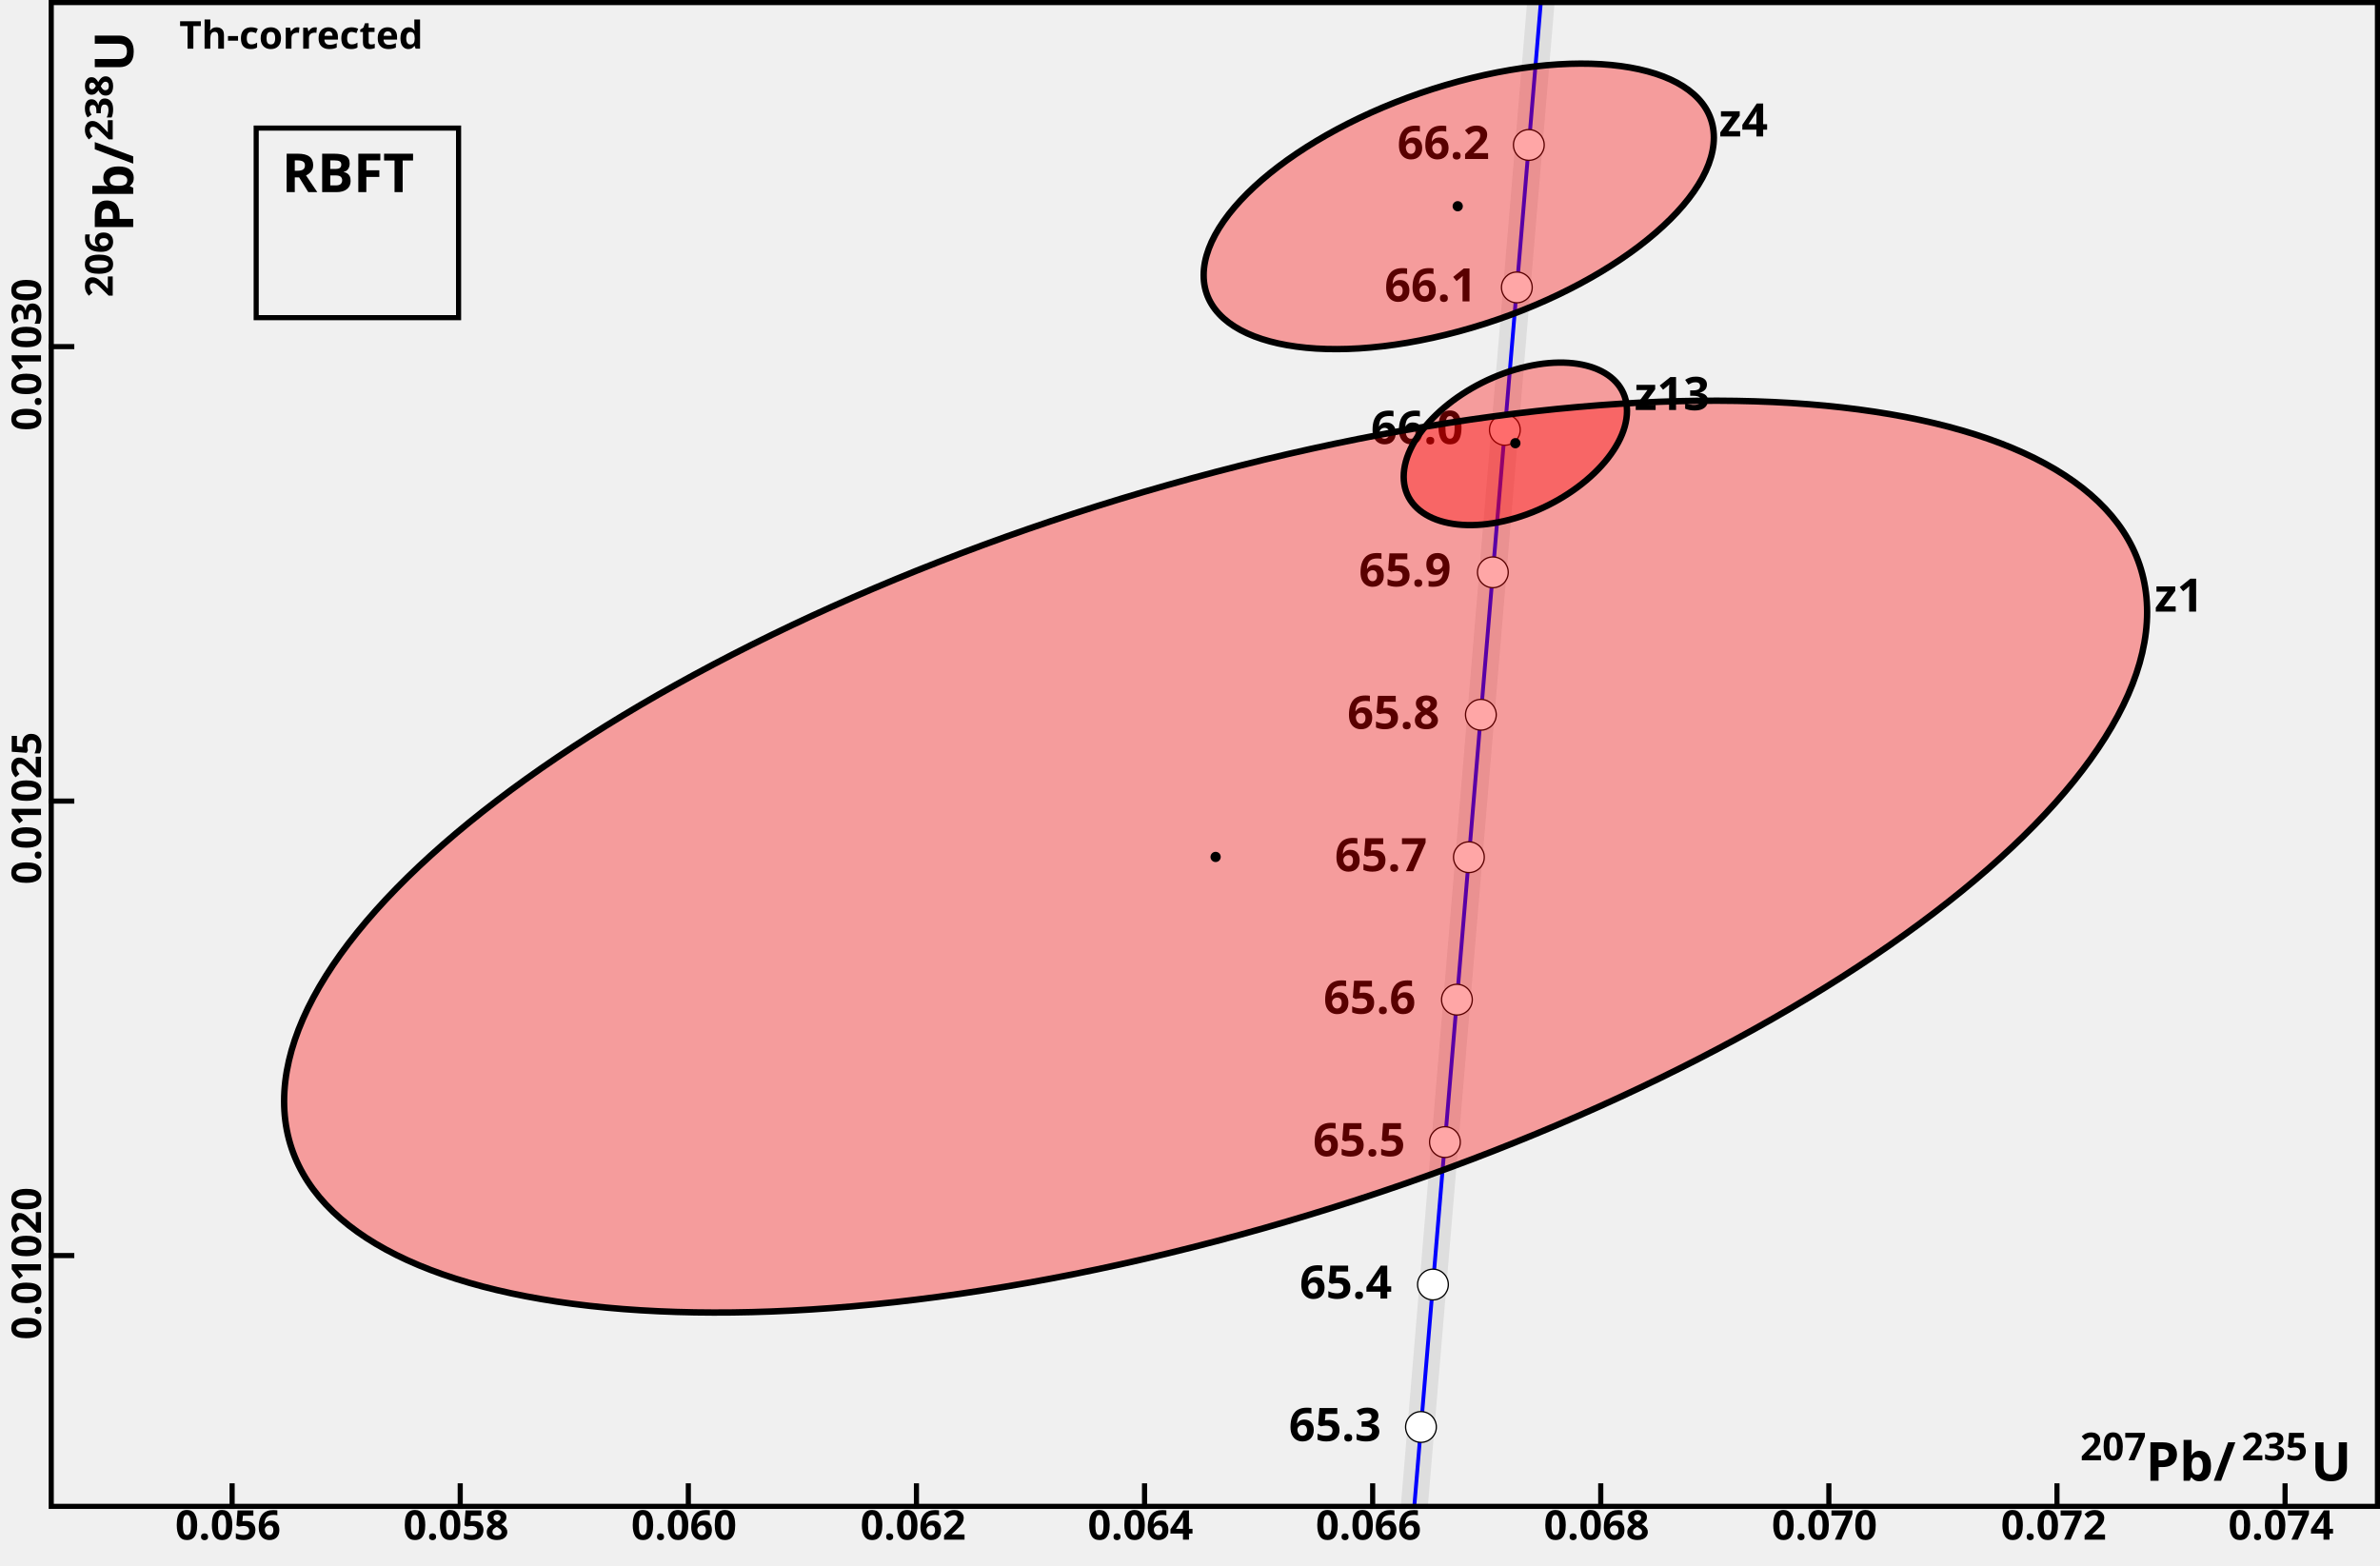
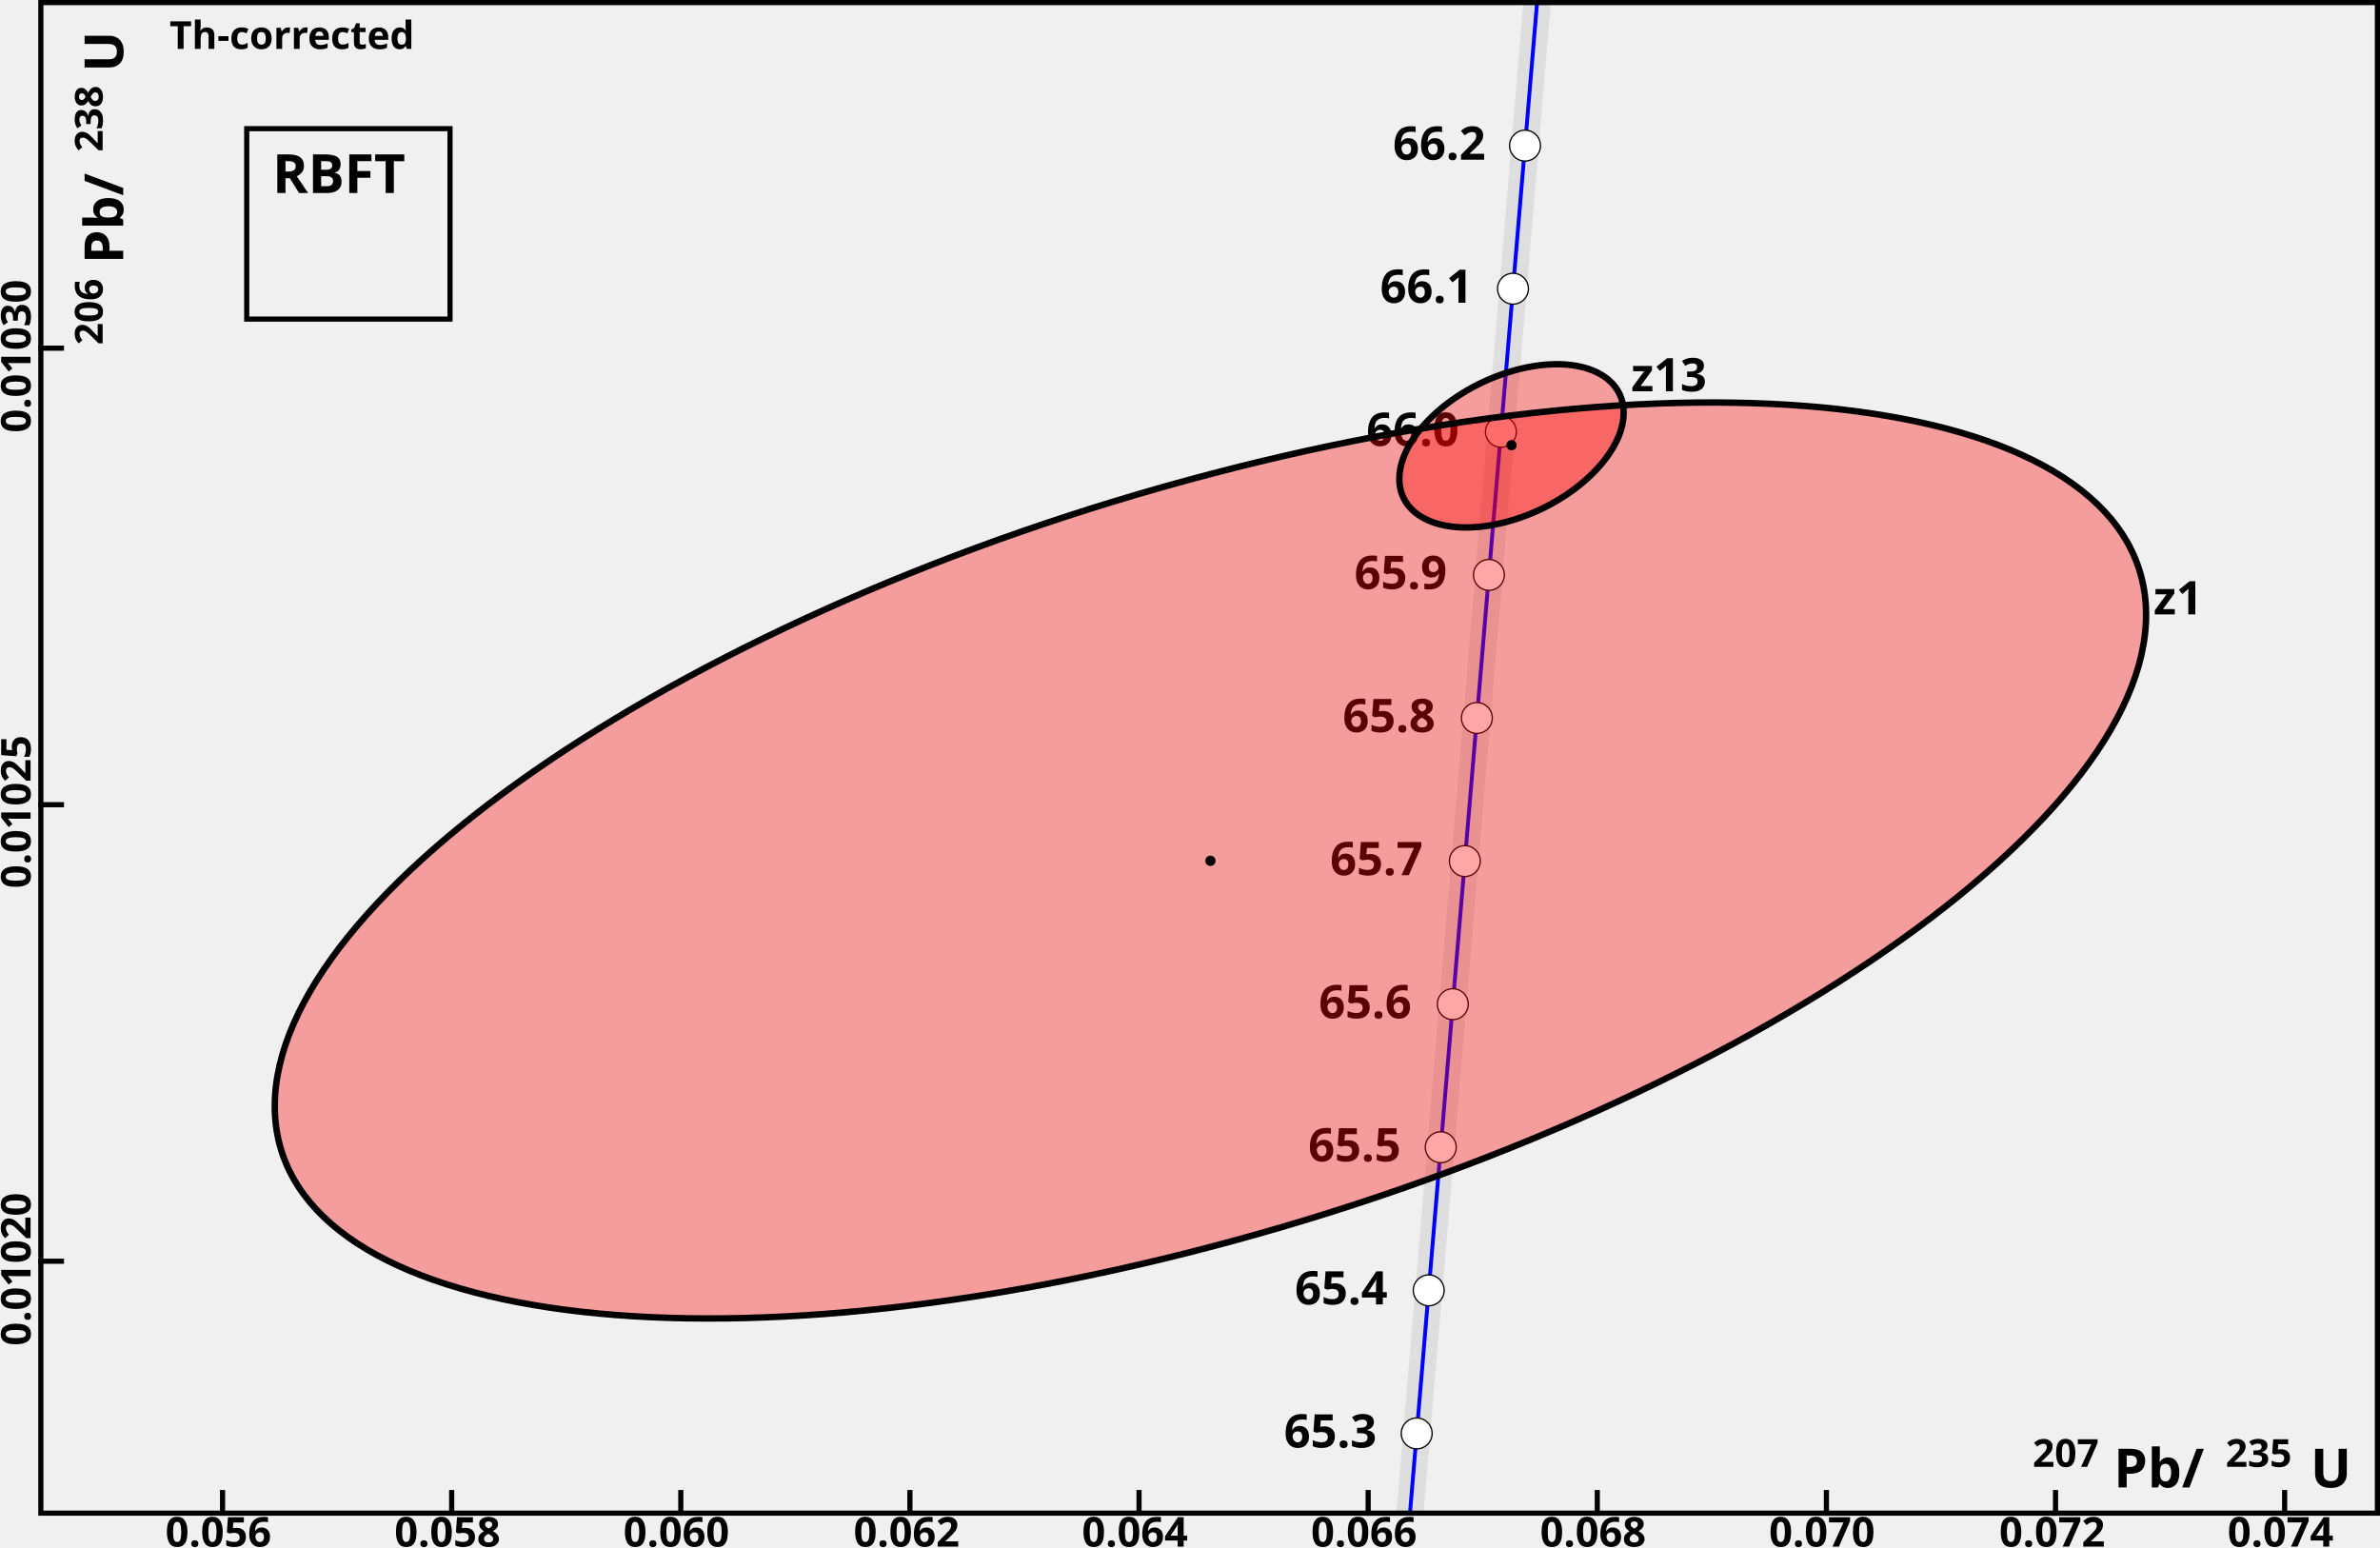
- <svg xmlns="http://www.w3.org/2000/svg" style="fill-opacity:1; color-rendering:auto; color-interpolation:auto; text-rendering:auto; stroke:black; stroke-linecap:square; stroke-miterlimit:10; shape-rendering:auto; stroke-opacity:1; fill:black; stroke-dasharray:none; font-weight:normal; stroke-width:1; font-family:'Dialog'; font-style:normal; stroke-linejoin:miter; font-size:12px; stroke-dashoffset:0; image-rendering:auto;">
+ <svg xmlns="http://www.w3.org/2000/svg" style="font-style:normal;font-weight:normal;font-size:12px;font-family:Dialog;color-interpolation:auto;fill:#000000;fill-opacity:1;stroke:#000000;stroke-width:1;stroke-linecap:square;stroke-linejoin:miter;stroke-miterlimit:10;stroke-dasharray:none;stroke-dashoffset:0;stroke-opacity:1;color-rendering:auto;image-rendering:auto;shape-rendering:auto;text-rendering:auto" version="1.1" id="svg57" width="924.875" height="601.266">
  <defs id="genericDefs" />
-   <g>
+   <g id="g57" transform="translate(-4.124996)">
    <defs id="defs1">
      <clipPath clipPathUnits="userSpaceOnUse" id="clipPath1">
-         <path d="M20 1 L929 1 L929 588 L20 588 L20 1 Z" />
+         <path d="M 20,1 H 929 V 588 H 20 Z" id="path1" />
      </clipPath>
      <clipPath clipPathUnits="userSpaceOnUse" id="clipPath2">
-         <path d="M0 0 L929 0 L929 603 L0 603 L0 0 Z" />
+         <path d="M 0,0 H 929 V 603 H 0 Z" id="path2" />
      </clipPath>
      <clipPath clipPathUnits="userSpaceOnUse" id="clipPath3">
-         <path d="M538.945 506.945 L538.945 1435.945 L-64.055 1435.945 L-64.055 506.945 L538.945 506.945 Z" />
+         <path d="m 538.945,506.945 v 929 h -603 v -929 z" id="path3" />
      </clipPath>
      <clipPath clipPathUnits="userSpaceOnUse" id="clipPath4">
-         <path d="M361.196 329.196 L361.196 1258.196 L-241.804 1258.196 L-241.804 329.196 L361.196 329.196 Z" />
+         <path d="m 361.196,329.196 v 929 h -603 v -929 z" id="path4" />
      </clipPath>
      <clipPath clipPathUnits="userSpaceOnUse" id="clipPath5">
-         <path d="M184.141 152.141 L184.141 1081.141 L-418.859 1081.141 L-418.859 152.141 L184.141 152.141 Z" />
+         <path d="m 184.141,152.141 v 929 H -418.859 V 152.141 Z" id="path5" />
      </clipPath>
      <clipPath clipPathUnits="userSpaceOnUse" id="clipPath6">
-         <path d="M0 0 L0 929 L-603 929 L-603 0 L0 0 Z" />
+         <path d="M 0,0 V 929 H -603 V 0 Z" id="path6" />
      </clipPath>
    </defs>
-     <g style="font-size:14px; fill:rgb(222,222,222); text-rendering:optimizeLegibility; image-rendering:optimizeQuality; color-rendering:optimizeQuality; font-family:monospace; stroke:rgb(222,222,222); color-interpolation:linearRGB; font-weight:bold;">
-       <path d="M552.051 588 L545.767 600.069 C545.767 600.069 546.538 590.882 547.309 581.696 L547.309 581.696 C547.309 581.696 548.081 572.509 548.852 563.322 L548.852 563.322 C548.852 563.322 549.623 554.135 550.394 544.949 L550.394 544.949 C550.394 544.949 551.165 535.762 551.936 526.575 L551.936 526.575 C551.936 526.575 552.707 517.388 553.479 508.201 L553.479 508.201 C553.479 508.201 554.25 499.014 555.021 489.827 L555.021 489.827 C555.021 489.827 555.792 480.64 556.564 471.454 L556.564 471.454 C556.564 471.454 557.335 462.266 558.106 453.079 L558.106 453.079 C558.106 453.079 558.878 443.892 559.649 434.705 L559.649 434.705 C559.649 434.705 560.42 425.518 561.192 416.331 L561.192 416.331 C561.192 416.331 561.963 407.144 562.734 397.957 L562.734 397.957 C562.734 397.957 563.506 388.77 564.277 379.582 L564.277 379.582 C564.277 379.582 565.048 370.395 565.82 361.208 L565.82 361.208 C565.82 361.208 566.591 352.021 567.363 342.833 L567.363 342.833 C567.363 342.833 568.134 333.646 568.905 324.459 L568.905 324.459 C568.905 324.459 569.677 315.271 570.448 306.084 L570.448 306.084 C570.448 306.084 571.22 296.896 571.991 287.709 L571.991 287.709 C571.991 287.709 572.763 278.522 573.534 269.334 L573.534 269.334 C573.534 269.334 574.306 260.147 575.078 250.959 L575.078 250.959 C575.078 250.959 575.849 241.771 576.621 232.584 L576.621 232.584 C576.621 232.584 577.392 223.396 578.164 214.208 L578.164 214.208 C578.164 214.208 578.936 205.021 579.707 195.833 L579.707 195.833 C579.707 195.833 580.479 186.645 581.25 177.458 L581.25 177.458 C581.25 177.458 582.022 168.27 582.794 159.082 L582.794 159.082 C582.794 159.082 583.566 149.894 584.337 140.707 L584.337 140.707 C584.337 140.707 585.109 131.519 585.881 122.331 L585.881 122.331 C585.881 122.331 586.653 113.143 587.424 103.955 L587.424 103.955 C587.424 103.955 588.196 94.767 588.968 85.579 L588.968 85.579 C588.968 85.579 589.74 76.391 590.511 67.203 L590.511 67.203 C590.511 67.203 591.283 58.015 592.055 48.827 L592.055 48.827 C592.055 48.827 592.827 39.639 593.599 30.451 L593.599 30.451 C593.599 30.451 594.371 21.263 595.143 12.075 L595.143 12.075 C595.143 12.075 595.914 2.886 596.686 -6.302 L596.686 -6.302 L929 1 L601.435 1 L607.728 -9.824 C607.728 -9.824 606.956 -0.667 606.184 8.49 L606.184 8.49 C606.184 8.49 605.412 17.647 604.64 26.804 L604.64 26.804 C604.64 26.804 603.868 35.961 603.096 45.118 L603.096 45.118 C603.096 45.118 602.324 54.275 601.552 63.431 L601.552 63.431 C601.552 63.431 600.78 72.588 600.008 81.745 L600.008 81.745 C600.008 81.745 599.236 90.902 598.464 100.059 L598.464 100.059 C598.464 100.059 597.692 109.216 596.92 118.373 L596.92 118.373 C596.92 118.373 596.148 127.529 595.376 136.686 L595.376 136.686 C595.376 136.686 594.604 145.843 593.832 154.999 L593.832 154.999 C593.832 154.999 593.06 164.156 592.288 173.313 L592.288 173.313 C592.288 173.313 591.516 182.469 590.744 191.626 L590.744 191.626 C590.744 191.626 589.972 200.782 589.201 209.939 L589.201 209.939 C589.201 209.939 588.429 219.095 587.657 228.252 L587.657 228.252 C587.657 228.252 586.885 237.408 586.113 246.565 L586.113 246.565 C586.113 246.565 585.341 255.721 584.57 264.878 L584.57 264.878 C584.57 264.878 583.798 274.034 583.026 283.19 L583.026 283.19 C583.026 283.19 582.254 292.347 581.483 301.503 L581.483 301.503 C581.483 301.503 580.711 310.659 579.939 319.815 L579.939 319.815 C579.939 319.815 579.168 328.972 578.396 338.128 L578.396 338.128 C578.396 338.128 577.624 347.284 576.853 356.44 L576.853 356.44 C576.853 356.44 576.081 365.596 575.309 374.752 L575.309 374.752 C575.309 374.752 574.538 383.909 573.766 393.065 L573.766 393.065 C573.766 393.065 572.995 402.221 572.223 411.377 L572.223 411.377 C572.223 411.377 571.451 420.533 570.68 429.689 L570.68 429.689 C570.68 429.689 569.908 438.845 569.137 448 L569.137 448 C569.137 448 568.365 457.156 567.594 466.312 L567.594 466.312 C567.594 466.312 566.822 475.468 566.051 484.624 L566.051 484.624 C566.051 484.624 565.279 493.78 564.508 502.936 L564.508 502.936 C564.508 502.936 563.736 512.091 562.965 521.247 L562.965 521.247 C562.965 521.247 562.194 530.403 561.422 539.558 L561.422 539.558 C561.422 539.558 560.651 548.714 559.879 557.87 L559.879 557.87 C559.879 557.87 559.108 567.025 558.337 576.181 L558.337 576.181 C558.337 576.181 557.565 585.337 556.794 594.492 L556.794 594.492 L20 588 Z" style="stroke:none; clip-path:url(#clipPath1);" />
-       <path d="M552.051 588 C552.051 588 552.823 578.829 553.594 569.658 C553.594 569.658 554.365 560.486 555.136 551.315 C555.136 551.315 555.908 542.144 556.679 532.973 C556.679 532.973 557.45 523.802 558.221 514.63 C558.221 514.63 558.993 505.459 559.764 496.288 C559.764 496.288 560.535 487.116 561.307 477.945 C561.307 477.945 562.078 468.773 562.85 459.602 C562.85 459.602 563.621 450.43 564.392 441.259 C564.392 441.259 565.164 432.087 565.935 422.916 C565.935 422.916 566.707 413.744 567.478 404.573 C567.478 404.573 568.25 395.401 569.021 386.23 C569.021 386.23 569.793 377.058 570.564 367.886 C570.564 367.886 571.336 358.714 572.107 349.543 C572.107 349.543 572.879 340.371 573.65 331.199 C573.65 331.199 574.422 322.027 575.193 312.856 C575.193 312.856 575.965 303.684 576.737 294.512 C576.737 294.512 577.508 285.34 578.28 276.168 C578.28 276.168 579.052 266.996 579.823 257.824 C579.823 257.824 580.595 248.652 581.367 239.48 C581.367 239.48 582.138 230.308 582.91 221.136 C582.91 221.136 583.682 211.964 584.453 202.792 C584.453 202.792 585.225 193.62 585.997 184.448 C585.997 184.448 586.769 175.276 587.541 166.103 C587.541 166.103 588.312 156.931 589.084 147.759 C589.084 147.759 589.856 138.587 590.628 129.415 C590.628 129.415 591.4 120.242 592.172 111.07 C592.172 111.07 592.943 101.897 593.715 92.725 C593.715 92.725 594.487 83.553 595.259 74.38 C595.259 74.38 596.031 65.208 596.803 56.035 C596.803 56.035 597.575 46.863 598.347 37.69 C598.347 37.69 599.119 28.518 599.891 19.345 C599.891 19.345 600.663 10.173 601.435 1" style="fill:none; stroke-width:1.5; clip-path:url(#clipPath1); stroke:blue;" />
+     <g style="font-weight:bold;font-size:14px;font-family:monospace;color-interpolation:linearRGB;fill:#dedede;stroke:#dedede;color-rendering:optimizeQuality;image-rendering:optimizeQuality;text-rendering:optimizeLegibility" id="g8">
+       <path d="m 552.051,588 -6.284,12.069 c 0,0 0.771,-9.187 1.542,-18.373 v 0 c 0,0 0.771,-9.187 1.542,-18.373 v 0 c 0,0 0.771,-9.187 1.542,-18.374 v 0 c 0,0 0.771,-9.187 1.542,-18.374 v 0 c 0,0 0.771,-9.187 1.542,-18.374 v 0 c 0,0 0.771,-9.187 1.542,-18.374 v 0 c 0,0 0.771,-9.187 1.542,-18.374 v 0 c 0,0 0.771,-9.187 1.543,-18.374 v 0 c 0,0 0.771,-9.187 1.543,-18.374 v 0 c 0,0 0.771,-9.187 1.543,-18.374 v 0 c 0,0 0.771,-9.187 1.543,-18.374 v 0 c 0,0 0.771,-9.187 1.543,-18.374 v 0 c 0,0 0.771,-9.187 1.543,-18.375 v 0 c 0,0 0.771,-9.187 1.543,-18.375 v 0 c 0,0 0.771,-9.187 1.543,-18.375 v 0 c 0,0 0.771,-9.187 1.543,-18.375 v 0 c 0,0 0.771,-9.188 1.543,-18.375 v 0 c 0,0 0.771,-9.188 1.543,-18.375 v 0 c 0,0 0.772,-9.188 1.543,-18.375 v 0 c 0,0 0.772,-9.188 1.543,-18.375 v 0 c 0,0 0.772,-9.188 1.543,-18.375 v 0 c 0,0 0.772,-9.188 1.543,-18.375 v 0 c 0,0 0.772,-9.188 1.543,-18.375 v 0 c 0,0 0.772,-9.188 1.543,-18.376 v 0 c 0,0 0.772,-9.188 1.543,-18.376 v 0 c 0,0 0.772,-9.188 1.544,-18.376 v 0 c 0,0 0.772,-9.188 1.544,-18.376 v 0 c 0,0 0.772,-9.188 1.544,-18.376 v 0 c 0,0 0.772,-9.188 1.544,-18.376 v 0 c 0,0 0.772,-9.188 1.544,-18.376 v 0 c 0,0 0.772,-9.188 1.544,-18.376 v 0 c 0,0 0.772,-9.188 1.544,-18.376 v 0 c 0,0 0.772,-9.188 1.544,-18.376 v 0 L 929,1 H 601.435 l 6.293,-10.824 c 0,0 -0.772,9.157 -1.544,18.314 v 0 c 0,0 -0.772,9.157 -1.544,18.314 v 0 c 0,0 -0.772,9.157 -1.544,18.314 v 0 c 0,0 -0.772,9.157 -1.544,18.314 v 0 c 0,0 -0.772,9.157 -1.544,18.314 v 0 c 0,0 -0.772,9.157 -1.544,18.314 v 0 c 0,0 -0.772,9.157 -1.544,18.314 v 0 c 0,0 -0.772,9.157 -1.544,18.313 v 0 c 0,0 -0.772,9.157 -1.544,18.313 v 0 c 0,0 -0.772,9.157 -1.544,18.313 v 0 c 0,0 -0.772,9.156 -1.544,18.313 v 0 c 0,0 -0.772,9.156 -1.544,18.313 v 0 c 0,0 -0.772,9.156 -1.544,18.313 v 0 c 0,0 -0.772,9.156 -1.544,18.313 v 0 c 0,0 -0.772,9.156 -1.544,18.313 v 0 c 0,0 -0.772,9.156 -1.544,18.313 v 0 c 0,0 -0.772,9.156 -1.543,18.313 v 0 c 0,0 -0.772,9.156 -1.543,18.313 v 0 c 0,0 -0.772,9.156 -1.543,18.312 v 0 c 0,0 -0.772,9.156 -1.543,18.312 v 0 c 0,0 -0.772,9.156 -1.543,18.312 v 0 c 0,0 -0.772,9.156 -1.543,18.312 v 0 c 0,0 -0.772,9.156 -1.543,18.312 v 0 c 0,0 -0.772,9.156 -1.543,18.312 v 0 c 0,0 -0.771,9.156 -1.543,18.312 v 0 c 0,0 -0.772,9.156 -1.543,18.312 v 0 c 0,0 -0.771,9.156 -1.543,18.312 v 0 c 0,0 -0.771,9.156 -1.543,18.312 v 0 c 0,0 -0.771,9.156 -1.543,18.311 v 0 c 0,0 -0.771,9.156 -1.543,18.311 v 0 c 0,0 -0.771,9.156 -1.543,18.311 v 0 c 0,0 -0.771,9.156 -1.543,18.311 v 0 c 0,0 -0.771,9.155 -1.543,18.311 v 0 L 20,588 Z" style="stroke:none" clip-path="url(#clipPath1)" id="path7" />
+       <path d="m 552.051,588 c 0,0 0.771,-9.171 1.542,-18.342 0,0 0.771,-9.171 1.542,-18.342 0,0 0.771,-9.171 1.543,-18.343 0,0 0.771,-9.171 1.543,-18.343 0,0 0.771,-9.171 1.543,-18.343 0,0 0.771,-9.171 1.543,-18.343 0,0 0.771,-9.171 1.543,-18.343 0,0 0.771,-9.171 1.543,-18.343 0,0 0.771,-9.171 1.543,-18.343 0,0 0.771,-9.172 1.543,-18.343 0,0 0.771,-9.172 1.543,-18.343 0,0 0.772,-9.172 1.543,-18.343 0,0 0.772,-9.172 1.543,-18.343 0,0 0.772,-9.172 1.543,-18.343 0,0 0.772,-9.172 1.543,-18.344 0,0 0.772,-9.172 1.543,-18.344 0,0 0.772,-9.172 1.543,-18.344 0,0 0.772,-9.172 1.543,-18.344 0,0 0.772,-9.172 1.543,-18.344 0,0 0.772,-9.172 1.543,-18.344 0,0 0.772,-9.172 1.544,-18.344 0,0 0.772,-9.172 1.544,-18.344 0,0 0.772,-9.172 1.544,-18.344 0,0 0.772,-9.172 1.544,-18.345 0,0 0.772,-9.172 1.544,-18.345 0,0 0.772,-9.172 1.544,-18.345 0,0 0.772,-9.172 1.544,-18.345 0,0 0.772,-9.172 1.544,-18.345 0,0 0.772,-9.172 1.544,-18.345 0,0 0.772,-9.172 1.544,-18.345 0,0 0.772,-9.173 1.544,-18.345 0,0 0.772,-9.173 1.544,-18.345" style="fill:none;stroke:#0000ff;stroke-width:1.5" clip-path="url(#clipPath1)" id="path8" />
    </g>
-     <g style="font-size:18px; fill:white; text-rendering:optimizeLegibility; image-rendering:optimizeQuality; color-rendering:optimizeQuality; font-family:sans-serif; stroke:white; color-interpolation:linearRGB; font-weight:bold; stroke-width:1.5;">
-       <circle r="6" style="clip-path:url(#clipPath1); stroke:none;" cx="554.657" cy="557.014" />
-       <circle style="clip-path:url(#clipPath1); fill:none; stroke:black; stroke-width:0.5;" r="6" cx="554.657" cy="557.014" />
-       <text x="503.101" y="562.48" style="clip-path:url(#clipPath1); fill:black; stroke:none; stroke-width:0.5;" xml:space="preserve">65.3</text>
-       <circle style="stroke-width:0.5; clip-path:url(#clipPath1); stroke:none;" r="6" cx="559.333" cy="501.414" />
-       <circle style="clip-path:url(#clipPath1); fill:none; stroke:black; stroke-width:0.5;" r="6" cx="559.333" cy="501.414" />
-       <text x="507.329" y="506.88" style="clip-path:url(#clipPath1); fill:black; stroke:none; stroke-width:0.5;" xml:space="preserve">65.4</text>
-       <circle style="stroke-width:0.5; clip-path:url(#clipPath1); stroke:none;" r="6" cx="564.009" cy="445.813" />
-       <circle style="clip-path:url(#clipPath1); fill:none; stroke:black; stroke-width:0.5;" r="6" cx="564.009" cy="445.813" />
-       <text x="512.524" y="451.28" style="clip-path:url(#clipPath1); fill:black; stroke:none; stroke-width:0.5;" xml:space="preserve">65.5</text>
-       <circle style="stroke-width:0.5; clip-path:url(#clipPath1); stroke:none;" r="6" cx="568.686" cy="390.212" />
-       <circle style="clip-path:url(#clipPath1); fill:none; stroke:black; stroke-width:0.5;" r="6" cx="568.686" cy="390.212" />
-       <text x="516.63" y="395.678" style="clip-path:url(#clipPath1); fill:black; stroke:none; stroke-width:0.5;" xml:space="preserve">65.6</text>
-       <circle style="stroke-width:0.5; clip-path:url(#clipPath1); stroke:none;" r="6" cx="573.364" cy="334.609" />
-       <circle style="clip-path:url(#clipPath1); fill:none; stroke:black; stroke-width:0.5;" r="6" cx="573.364" cy="334.609" />
-       <text x="521.034" y="340.076" style="clip-path:url(#clipPath1); fill:black; stroke:none; stroke-width:0.5;" xml:space="preserve">65.7</text>
-       <circle style="stroke-width:0.5; clip-path:url(#clipPath1); stroke:none;" r="6" cx="578.041" cy="279.006" />
-       <circle style="clip-path:url(#clipPath1); fill:none; stroke:black; stroke-width:0.5;" r="6" cx="578.041" cy="279.006" />
-       <text x="525.923" y="284.473" style="clip-path:url(#clipPath1); fill:black; stroke:none; stroke-width:0.5;" xml:space="preserve">65.8</text>
-       <circle style="stroke-width:0.5; clip-path:url(#clipPath1); stroke:none;" r="6" cx="582.719" cy="223.402" />
-       <circle style="clip-path:url(#clipPath1); fill:none; stroke:black; stroke-width:0.5;" r="6" cx="582.719" cy="223.402" />
-       <text x="530.443" y="228.869" style="clip-path:url(#clipPath1); fill:black; stroke:none; stroke-width:0.5;" xml:space="preserve">65.9</text>
-       <circle style="stroke-width:0.5; clip-path:url(#clipPath1); stroke:none;" r="6" cx="587.398" cy="167.797" />
-       <circle style="clip-path:url(#clipPath1); fill:none; stroke:black; stroke-width:0.5;" r="6" cx="587.398" cy="167.797" />
-       <text x="535.13" y="173.264" style="clip-path:url(#clipPath1); fill:black; stroke:none; stroke-width:0.5;" xml:space="preserve">66.0</text>
-       <circle style="stroke-width:0.5; clip-path:url(#clipPath1); stroke:none;" r="6" cx="592.077" cy="112.191" />
-       <circle style="clip-path:url(#clipPath1); fill:none; stroke:black; stroke-width:0.5;" r="6" cx="592.077" cy="112.191" />
-       <text x="540.442" y="117.658" style="clip-path:url(#clipPath1); fill:black; stroke:none; stroke-width:0.5;" xml:space="preserve">66.1</text>
-       <circle style="stroke-width:0.5; clip-path:url(#clipPath1); stroke:none;" r="6" cx="596.757" cy="56.584" />
-       <circle style="clip-path:url(#clipPath1); fill:none; stroke:black; stroke-width:0.5;" r="6" cx="596.757" cy="56.584" />
-       <text x="545.43" y="62.051" style="clip-path:url(#clipPath1); fill:black; stroke:none; stroke-width:0.5;" xml:space="preserve">66.2</text>
-       <path style="fill:red; stroke-width:0.5; clip-path:url(#clipPath1); opacity:0.35; stroke:none;" d="M838.1 238.912 C838.1 155.977 675.311 131.488 474.5 184.214 C273.689 236.941 110.9 346.916 110.9 429.852 C110.9 512.787 273.689 537.276 474.5 484.55 C675.311 431.824 838.1 321.848 838.1 238.912 Z" />
-       <path style="fill:red; stroke-width:0.5; clip-path:url(#clipPath1); opacity:0.35; stroke:none;" d="M668.978 53.696 C668.978 26.738 624.397 16.912 569.403 31.747 C514.408 46.582 469.827 80.462 469.827 107.42 C469.827 134.377 514.408 144.204 569.403 129.369 C624.397 114.533 668.978 80.653 668.978 53.696 Z" />
-       <path style="fill:red; stroke-width:0.5; clip-path:url(#clipPath1); opacity:0.35; stroke:none;" d="M635.075 160.415 C635.075 144.401 615.562 137.166 591.491 144.256 C567.42 151.346 547.908 170.076 547.908 186.09 C547.908 202.105 567.42 209.34 591.491 202.25 C615.562 195.16 635.075 176.43 635.075 160.415 Z" />
-       <path d="M838.1 238.912 C838.1 155.977 675.311 131.488 474.5 184.214 C273.689 236.941 110.9 346.916 110.9 429.852 C110.9 512.787 273.689 537.276 474.5 484.55 C675.311 431.824 838.1 321.848 838.1 238.912 Z" style="fill:none; stroke-width:2.5; clip-path:url(#clipPath1); stroke:black;" />
-       <circle style="clip-path:url(#clipPath1); fill:black; stroke:none; stroke-width:1;" r="2" cx="474.5" cy="334.5" />
-       <text x="841" y="238.733" style="clip-path:url(#clipPath1); fill:black; stroke:none; stroke-width:1;" xml:space="preserve">z1</text>
-       <path d="M668.978 53.696 C668.978 26.738 624.397 16.912 569.403 31.747 C514.408 46.582 469.827 80.462 469.827 107.42 C469.827 134.377 514.408 144.204 569.403 129.369 C624.397 114.533 668.978 80.653 668.978 53.696 Z" style="fill:none; stroke-width:2.5; clip-path:url(#clipPath1); stroke:black;" />
-       <circle style="clip-path:url(#clipPath1); fill:black; stroke:none; stroke-width:1;" r="2" cx="569" cy="80.5" />
-       <text x="671" y="53.259" style="clip-path:url(#clipPath1); fill:black; stroke:none; stroke-width:1;" xml:space="preserve">z4</text>
-       <path d="M635.075 160.415 C635.075 144.401 615.562 137.166 591.491 144.256 C567.42 151.346 547.908 170.076 547.908 186.09 C547.908 202.105 567.42 209.34 591.491 202.25 C615.562 195.16 635.075 176.43 635.075 160.415 Z" style="fill:none; stroke-width:2.5; clip-path:url(#clipPath1); stroke:black;" />
-       <circle style="clip-path:url(#clipPath1); fill:black; stroke:none; stroke-width:1;" r="2" cx="591.5" cy="173" />
-       <text x="638" y="160.046" style="clip-path:url(#clipPath1); fill:black; stroke:none; stroke-width:1;" xml:space="preserve">z13</text>
-       <rect x="100" y="50" width="79" style="clip-path:url(#clipPath1); fill:none; stroke:black; stroke-width:2;" height="74" />
+     <g style="font-weight:bold;font-size:18px;font-family:sans-serif;color-interpolation:linearRGB;fill:#ffffff;stroke:#ffffff;stroke-width:1.5;color-rendering:optimizeQuality;image-rendering:optimizeQuality;text-rendering:optimizeLegibility" id="g32">
+       <circle r="6" style="stroke:none" cx="554.657" cy="557.013" clip-path="url(#clipPath1)" id="circle8" />
+       <circle style="fill:none;stroke:#000000;stroke-width:0.5" r="6" cx="554.657" cy="557.013" clip-path="url(#clipPath1)" id="circle9" />
+       <text x="503.101" y="562.48" style="fill:#000000;stroke:none;stroke-width:0.5" xml:space="preserve" clip-path="url(#clipPath1)" id="text9">65.3</text>
+       <circle style="stroke:none;stroke-width:0.5" r="6" cx="559.333" cy="501.414" clip-path="url(#clipPath1)" id="circle10" />
+       <circle style="fill:none;stroke:#000000;stroke-width:0.5" r="6" cx="559.333" cy="501.414" clip-path="url(#clipPath1)" id="circle11" />
+       <text x="507.329" y="506.88" style="fill:#000000;stroke:none;stroke-width:0.5" xml:space="preserve" clip-path="url(#clipPath1)" id="text11">65.4</text>
+       <circle style="stroke:none;stroke-width:0.5" r="6" cx="564.009" cy="445.813" clip-path="url(#clipPath1)" id="circle12" />
+       <circle style="fill:none;stroke:#000000;stroke-width:0.5" r="6" cx="564.009" cy="445.813" clip-path="url(#clipPath1)" id="circle13" />
+       <text x="512.524" y="451.28" style="fill:#000000;stroke:none;stroke-width:0.5" xml:space="preserve" clip-path="url(#clipPath1)" id="text13">65.5</text>
+       <circle style="stroke:none;stroke-width:0.5" r="6" cx="568.686" cy="390.212" clip-path="url(#clipPath1)" id="circle14" />
+       <circle style="fill:none;stroke:#000000;stroke-width:0.5" r="6" cx="568.686" cy="390.212" clip-path="url(#clipPath1)" id="circle15" />
+       <text x="516.63" y="395.678" style="fill:#000000;stroke:none;stroke-width:0.5" xml:space="preserve" clip-path="url(#clipPath1)" id="text15">65.6</text>
+       <circle style="stroke:none;stroke-width:0.5" r="6" cx="573.364" cy="334.609" clip-path="url(#clipPath1)" id="circle16" />
+       <circle style="fill:none;stroke:#000000;stroke-width:0.5" r="6" cx="573.364" cy="334.609" clip-path="url(#clipPath1)" id="circle17" />
+       <text x="521.034" y="340.076" style="fill:#000000;stroke:none;stroke-width:0.5" xml:space="preserve" clip-path="url(#clipPath1)" id="text17">65.7</text>
+       <circle style="stroke:none;stroke-width:0.5" r="6" cx="578.041" cy="279.006" clip-path="url(#clipPath1)" id="circle18" />
+       <circle style="fill:none;stroke:#000000;stroke-width:0.5" r="6" cx="578.041" cy="279.006" clip-path="url(#clipPath1)" id="circle19" />
+       <text x="525.923" y="284.473" style="fill:#000000;stroke:none;stroke-width:0.5" xml:space="preserve" clip-path="url(#clipPath1)" id="text19">65.8</text>
+       <circle style="stroke:none;stroke-width:0.5" r="6" cx="582.719" cy="223.402" clip-path="url(#clipPath1)" id="circle20" />
+       <circle style="fill:none;stroke:#000000;stroke-width:0.5" r="6" cx="582.719" cy="223.402" clip-path="url(#clipPath1)" id="circle21" />
+       <text x="530.443" y="228.869" style="fill:#000000;stroke:none;stroke-width:0.5" xml:space="preserve" clip-path="url(#clipPath1)" id="text21">65.9</text>
+       <circle style="stroke:none;stroke-width:0.5" r="6" cx="587.398" cy="167.797" clip-path="url(#clipPath1)" id="circle22" />
+       <circle style="fill:none;stroke:#000000;stroke-width:0.5" r="6" cx="587.398" cy="167.797" clip-path="url(#clipPath1)" id="circle23" />
+       <text x="535.13" y="173.264" style="fill:#000000;stroke:none;stroke-width:0.5" xml:space="preserve" clip-path="url(#clipPath1)" id="text23">66.0</text>
+       <circle style="stroke:none;stroke-width:0.5" r="6" cx="592.077" cy="112.191" clip-path="url(#clipPath1)" id="circle24" />
+       <circle style="fill:none;stroke:#000000;stroke-width:0.5" r="6" cx="592.077" cy="112.191" clip-path="url(#clipPath1)" id="circle25" />
+       <text x="540.442" y="117.658" style="fill:#000000;stroke:none;stroke-width:0.5" xml:space="preserve" clip-path="url(#clipPath1)" id="text25">66.1</text>
+       <circle style="stroke:none;stroke-width:0.5" r="6" cx="596.757" cy="56.584" clip-path="url(#clipPath1)" id="circle26" />
+       <circle style="fill:none;stroke:#000000;stroke-width:0.5" r="6" cx="596.757" cy="56.584" clip-path="url(#clipPath1)" id="circle27" />
+       <text x="545.43" y="62.051" style="fill:#000000;stroke:none;stroke-width:0.5" xml:space="preserve" clip-path="url(#clipPath1)" id="text27">66.2</text>
+       <path style="opacity:0.35;fill:#ff0000;stroke:none;stroke-width:0.5" d="m 838.1,238.912 c 0,-82.935 -162.789,-107.425 -363.6,-54.698 -200.811,52.727 -363.6,162.702 -363.6,245.637 0,82.936 162.789,107.425 363.6,54.698 200.811,-52.726 363.6,-162.702 363.6,-245.637 z" clip-path="url(#clipPath1)" id="path27" />
+       <path style="opacity:0.35;fill:#ff0000;stroke:none;stroke-width:0.5" d="m 635.075,160.415 c 0,-16.015 -19.513,-23.249 -43.584,-16.159 -24.07,7.09 -43.584,25.82 -43.584,41.834 0,16.014 19.513,23.249 43.584,16.159 24.07,-7.09 43.584,-25.82 43.584,-41.834 z" clip-path="url(#clipPath1)" id="path29" />
+       <path d="m 838.1,238.912 c 0,-82.935 -162.789,-107.425 -363.6,-54.698 -200.811,52.727 -363.6,162.702 -363.6,245.637 0,82.936 162.789,107.425 363.6,54.698 200.811,-52.726 363.6,-162.702 363.6,-245.637 z" style="fill:none;stroke:#000000;stroke-width:2.5" clip-path="url(#clipPath1)" id="path30" />
+       <circle style="fill:#000000;stroke:none;stroke-width:1" r="2" cx="474.5" cy="334.5" clip-path="url(#clipPath1)" id="circle30" />
+       <text x="841" y="238.733" style="fill:#000000;stroke:none;stroke-width:1" xml:space="preserve" clip-path="url(#clipPath1)" id="text30">z1</text>
+       <path d="m 635.075,160.415 c 0,-16.015 -19.513,-23.249 -43.584,-16.159 -24.07,7.09 -43.584,25.82 -43.584,41.834 0,16.014 19.513,23.249 43.584,16.159 24.07,-7.09 43.584,-25.82 43.584,-41.834 z" style="fill:none;stroke:#000000;stroke-width:2.5" clip-path="url(#clipPath1)" id="path32" />
+       <circle style="fill:#000000;stroke:none;stroke-width:1" r="2" cx="591.5" cy="173" clip-path="url(#clipPath1)" id="circle32" />
+       <text x="638" y="160.046" style="fill:#000000;stroke:none;stroke-width:1" xml:space="preserve" clip-path="url(#clipPath1)" id="text32" transform="translate(0,-8)">z13</text>
+       <rect x="100" y="50" width="79" style="fill:none;stroke:#000000;stroke-width:2" height="74" clip-path="url(#clipPath1)" id="rect32" />
    </g>
-     <g style="font-size:21px; text-rendering:optimizeLegibility; image-rendering:optimizeQuality; color-rendering:optimizeQuality; font-family:sans-serif; color-interpolation:linearRGB; font-weight:bold; stroke-width:2;">
-       <text x="110" xml:space="preserve" y="75" style="clip-path:url(#clipPath1); stroke:none;">RBFT</text>
-       <text x="110" y="106.5" style="font-size:19px; clip-path:url(#clipPath1); stroke:none;" xml:space="preserve" />
-       <line x1="90.607" x2="90.607" y1="588" style="fill:none; clip-path:url(#clipPath2);" y2="580" />
-       <text x="68.411" y="601" style="font-size:16px; clip-path:url(#clipPath2); stroke:none;" xml:space="preserve">0.056</text>
-       <line x1="179.644" x2="179.644" y1="588" style="fill:none; clip-path:url(#clipPath2);" y2="580" />
-       <text x="157.422" y="601" style="font-size:16px; clip-path:url(#clipPath2); stroke:none;" xml:space="preserve">0.058</text>
-       <line x1="268.682" x2="268.682" y1="588" style="fill:none; clip-path:url(#clipPath2);" y2="580" />
-       <text x="246.393" y="601" style="font-size:16px; clip-path:url(#clipPath2); stroke:none;" xml:space="preserve">0.060</text>
-       <line x1="357.72" x2="357.72" y1="588" style="fill:none; clip-path:url(#clipPath2);" y2="580" />
-       <text x="335.849" y="601" style="font-size:16px; clip-path:url(#clipPath2); stroke:none;" xml:space="preserve">0.062</text>
-       <line x1="446.757" x2="446.757" y1="588" style="fill:none; clip-path:url(#clipPath2);" y2="580" />
-       <text x="424.585" y="601" style="font-size:16px; clip-path:url(#clipPath2); stroke:none;" xml:space="preserve">0.064</text>
-       <line x1="535.795" x2="535.795" y1="588" style="fill:none; clip-path:url(#clipPath2);" y2="580" />
-       <text x="513.6" y="601" style="font-size:16px; clip-path:url(#clipPath2); stroke:none;" xml:space="preserve">0.066</text>
-       <line x1="624.833" x2="624.833" y1="588" style="fill:none; clip-path:url(#clipPath2);" y2="580" />
-       <text x="602.61" y="601" style="font-size:16px; clip-path:url(#clipPath2); stroke:none;" xml:space="preserve">0.068</text>
-       <line x1="713.87" x2="713.87" y1="588" style="fill:none; clip-path:url(#clipPath2);" y2="580" />
-       <text x="691.581" y="601" style="font-size:16px; clip-path:url(#clipPath2); stroke:none;" xml:space="preserve">0.070</text>
-       <line x1="802.908" x2="802.908" y1="588" style="fill:none; clip-path:url(#clipPath2);" y2="580" />
-       <text x="781.037" y="601" style="font-size:16px; clip-path:url(#clipPath2); stroke:none;" xml:space="preserve">0.072</text>
-       <line x1="891.946" x2="891.946" y1="588" style="fill:none; clip-path:url(#clipPath2);" y2="580" />
-       <text x="869.774" y="601" style="font-size:16px; clip-path:url(#clipPath2); stroke:none;" xml:space="preserve">0.074</text>
-       <line x1="20" x2="28" y1="490.102" style="fill:none; clip-path:url(#clipPath2);" y2="490.102" />
-       <text x="16" y="522.945" transform="translate(16,522.9454) rotate(-90) translate(-16,-522.9454)" style="font-size:16px; clip-path:url(#clipPath3); stroke:none;" xml:space="preserve">0.01020</text>
-       <line x1="20" x2="28" y1="312.7" style="fill:none; clip-path:url(#clipPath2);" y2="312.7" />
-       <text x="16" y="345.196" transform="translate(16,345.1957) rotate(-90) translate(-16,-345.1957)" style="font-size:16px; clip-path:url(#clipPath4); stroke:none;" xml:space="preserve">0.01025</text>
-       <line x1="20" x2="28" y1="135.298" style="fill:none; clip-path:url(#clipPath2);" y2="135.298" />
-       <text x="16" y="168.141" transform="translate(16,168.1413) rotate(-90) translate(-16,-168.1413)" style="font-size:16px; clip-path:url(#clipPath5); stroke:none;" xml:space="preserve">0.01030</text>
-       <rect x="20" y="1" width="908" style="fill:none; clip-path:url(#clipPath2);" height="587" />
-       <text x="812" y="570" style="font-size:15px; clip-path:url(#clipPath2); stroke:none;" xml:space="preserve">207</text>
-       <text x="837.5" xml:space="preserve" y="578" style="clip-path:url(#clipPath2); stroke:none;">Pb/</text>
-       <text x="875" y="570" style="font-size:15px; clip-path:url(#clipPath2); stroke:none;" xml:space="preserve">235</text>
-       <text x="902" xml:space="preserve" y="578" style="clip-path:url(#clipPath2); stroke:none;">U</text>
-       <text x="-116" y="44" transform="rotate(-90)" style="font-size:15px; clip-path:url(#clipPath6); stroke:none;" xml:space="preserve">206</text>
-       <text x="-90.5" y="52" transform="rotate(-90)" style="clip-path:url(#clipPath6); stroke:none;" xml:space="preserve">Pb/</text>
-       <text x="-55" y="44" transform="rotate(-90)" style="font-size:15px; clip-path:url(#clipPath6); stroke:none;" xml:space="preserve">238</text>
-       <text x="-28" y="52" transform="rotate(-90)" style="clip-path:url(#clipPath6); stroke:none;" xml:space="preserve">U</text>
-       <text x="70" y="19" style="font-size:15px; clip-path:url(#clipPath2); stroke:none;" xml:space="preserve">Th-corrected</text>
+     <g style="font-weight:bold;font-size:21px;font-family:sans-serif;color-interpolation:linearRGB;stroke-width:2;color-rendering:optimizeQuality;image-rendering:optimizeQuality;text-rendering:optimizeLegibility" id="g56">
+       <text x="110" xml:space="preserve" y="75" style="stroke:none" clip-path="url(#clipPath1)" id="text33">RBFT</text>
+       <text x="110" y="106.5" style="font-size:19px;stroke:none" xml:space="preserve" clip-path="url(#clipPath1)" id="text34" />
+       <line x1="90.607" x2="90.607" y1="588" style="fill:none" y2="580" clip-path="url(#clipPath2)" id="line34" />
+       <text x="68.411" y="601" style="font-size:16px;stroke:none" xml:space="preserve" clip-path="url(#clipPath2)" id="text35">0.056</text>
+       <line x1="179.644" x2="179.644" y1="588" style="fill:none" y2="580" clip-path="url(#clipPath2)" id="line35" />
+       <text x="157.422" y="601" style="font-size:16px;stroke:none" xml:space="preserve" clip-path="url(#clipPath2)" id="text36">0.058</text>
+       <line x1="268.682" x2="268.682" y1="588" style="fill:none" y2="580" clip-path="url(#clipPath2)" id="line36" />
+       <text x="246.393" y="601" style="font-size:16px;stroke:none" xml:space="preserve" clip-path="url(#clipPath2)" id="text37">0.060</text>
+       <line x1="357.72" x2="357.72" y1="588" style="fill:none" y2="580" clip-path="url(#clipPath2)" id="line37" />
+       <text x="335.849" y="601" style="font-size:16px;stroke:none" xml:space="preserve" clip-path="url(#clipPath2)" id="text38">0.062</text>
+       <line x1="446.757" x2="446.757" y1="588" style="fill:none" y2="580" clip-path="url(#clipPath2)" id="line38" />
+       <text x="424.585" y="601" style="font-size:16px;stroke:none" xml:space="preserve" clip-path="url(#clipPath2)" id="text39">0.064</text>
+       <line x1="535.795" x2="535.795" y1="588" style="fill:none" y2="580" clip-path="url(#clipPath2)" id="line39" />
+       <text x="513.6" y="601" style="font-size:16px;stroke:none" xml:space="preserve" clip-path="url(#clipPath2)" id="text40">0.066</text>
+       <line x1="624.833" x2="624.833" y1="588" style="fill:none" y2="580" clip-path="url(#clipPath2)" id="line40" />
+       <text x="602.61" y="601" style="font-size:16px;stroke:none" xml:space="preserve" clip-path="url(#clipPath2)" id="text41">0.068</text>
+       <line x1="713.87" x2="713.87" y1="588" style="fill:none" y2="580" clip-path="url(#clipPath2)" id="line41" />
+       <text x="691.581" y="601" style="font-size:16px;stroke:none" xml:space="preserve" clip-path="url(#clipPath2)" id="text42">0.070</text>
+       <line x1="802.908" x2="802.908" y1="588" style="fill:none" y2="580" clip-path="url(#clipPath2)" id="line42" />
+       <text x="781.037" y="601" style="font-size:16px;stroke:none" xml:space="preserve" clip-path="url(#clipPath2)" id="text43">0.072</text>
+       <line x1="891.946" x2="891.946" y1="588" style="fill:none" y2="580" clip-path="url(#clipPath2)" id="line43" />
+       <text x="869.774" y="601" style="font-size:16px;stroke:none" xml:space="preserve" clip-path="url(#clipPath2)" id="text44">0.074</text>
+       <line x1="20" x2="28" y1="490.102" style="fill:none" y2="490.102" clip-path="url(#clipPath2)" id="line44" />
+       <text x="16" y="522.945" transform="rotate(-90,16,522.9454)" style="font-size:16px;stroke:none" xml:space="preserve" clip-path="url(#clipPath3)" id="text45">0.01020</text>
+       <line x1="20" x2="28" y1="312.7" style="fill:none" y2="312.7" clip-path="url(#clipPath2)" id="line45" />
+       <text x="16" y="345.196" transform="rotate(-90,16,345.1957)" style="font-size:16px;stroke:none" xml:space="preserve" clip-path="url(#clipPath4)" id="text46">0.01025</text>
+       <line x1="20" x2="28" y1="135.298" style="fill:none" y2="135.298" clip-path="url(#clipPath2)" id="line46" />
+       <text x="16" y="168.141" transform="rotate(-90,16,168.1413)" style="font-size:16px;stroke:none" xml:space="preserve" clip-path="url(#clipPath5)" id="text47">0.01030</text>
+       <rect x="20" y="1" width="908" style="fill:none" height="587" clip-path="url(#clipPath2)" id="rect47" />
+       <text x="812" y="570" style="font-size:15px;stroke:none" xml:space="preserve" clip-path="url(#clipPath2)" id="text48" transform="translate(-18)">207</text>
+       <text x="837.5" xml:space="preserve" y="578" style="stroke:none" clip-path="url(#clipPath2)" id="text49" transform="translate(-12)">Pb/</text>
+       <text x="875" y="570" style="font-size:15px;stroke:none" xml:space="preserve" clip-path="url(#clipPath2)" id="text50" transform="translate(-6)">235</text>
+       <text x="902" xml:space="preserve" y="578" style="stroke:none" clip-path="url(#clipPath2)" id="text51">U</text>
+       <text x="-116" y="44" transform="rotate(-90,9,9)" style="font-size:15px;stroke:none" xml:space="preserve" clip-path="url(#clipPath6)" id="text52">206</text>
+       <text x="-90.5" y="52" transform="rotate(-90,6,6)" style="stroke:none" xml:space="preserve" clip-path="url(#clipPath6)" id="text53">Pb/</text>
+       <text x="-55" y="44" transform="rotate(-90,2,2)" style="font-size:15px;stroke:none" xml:space="preserve" clip-path="url(#clipPath6)" id="text54">238</text>
+       <text x="-28" y="52" transform="rotate(-90)" style="stroke:none" xml:space="preserve" clip-path="url(#clipPath6)" id="text55">U</text>
+       <text x="70" y="19" style="font-size:15px;stroke:none" xml:space="preserve" clip-path="url(#clipPath2)" id="text56">Th-corrected</text>
    </g>
  </g>
</svg>
